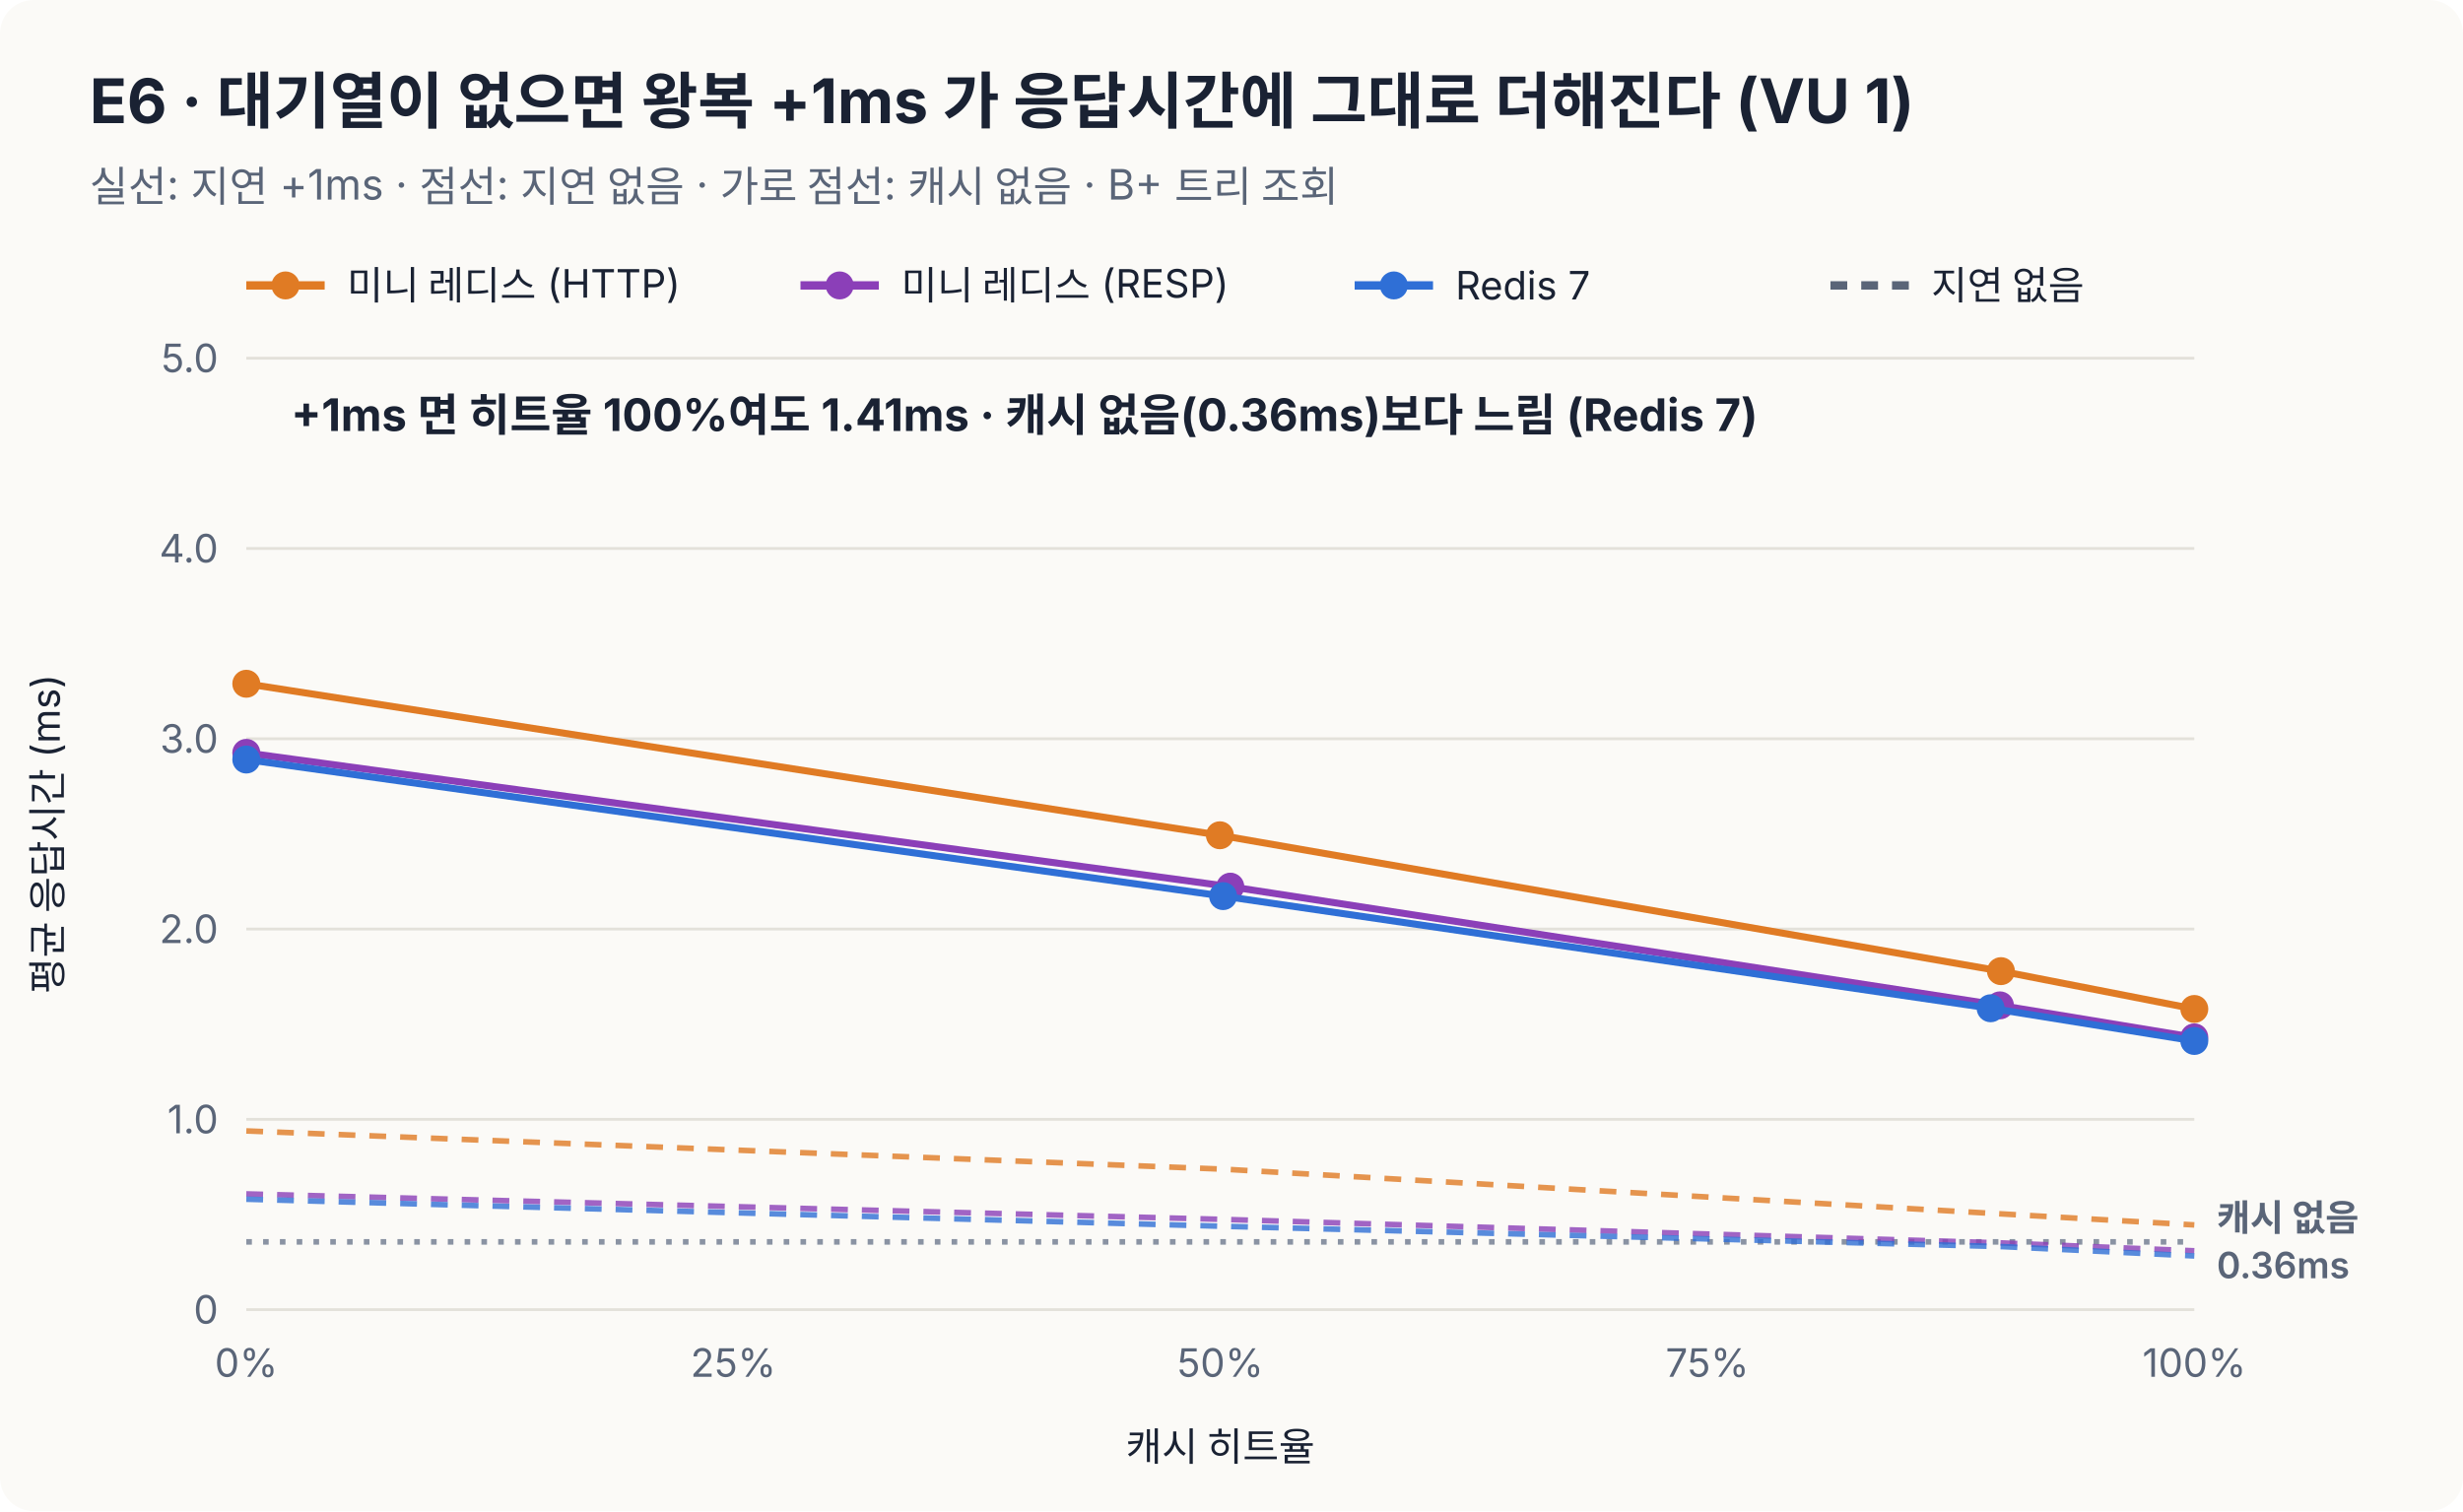
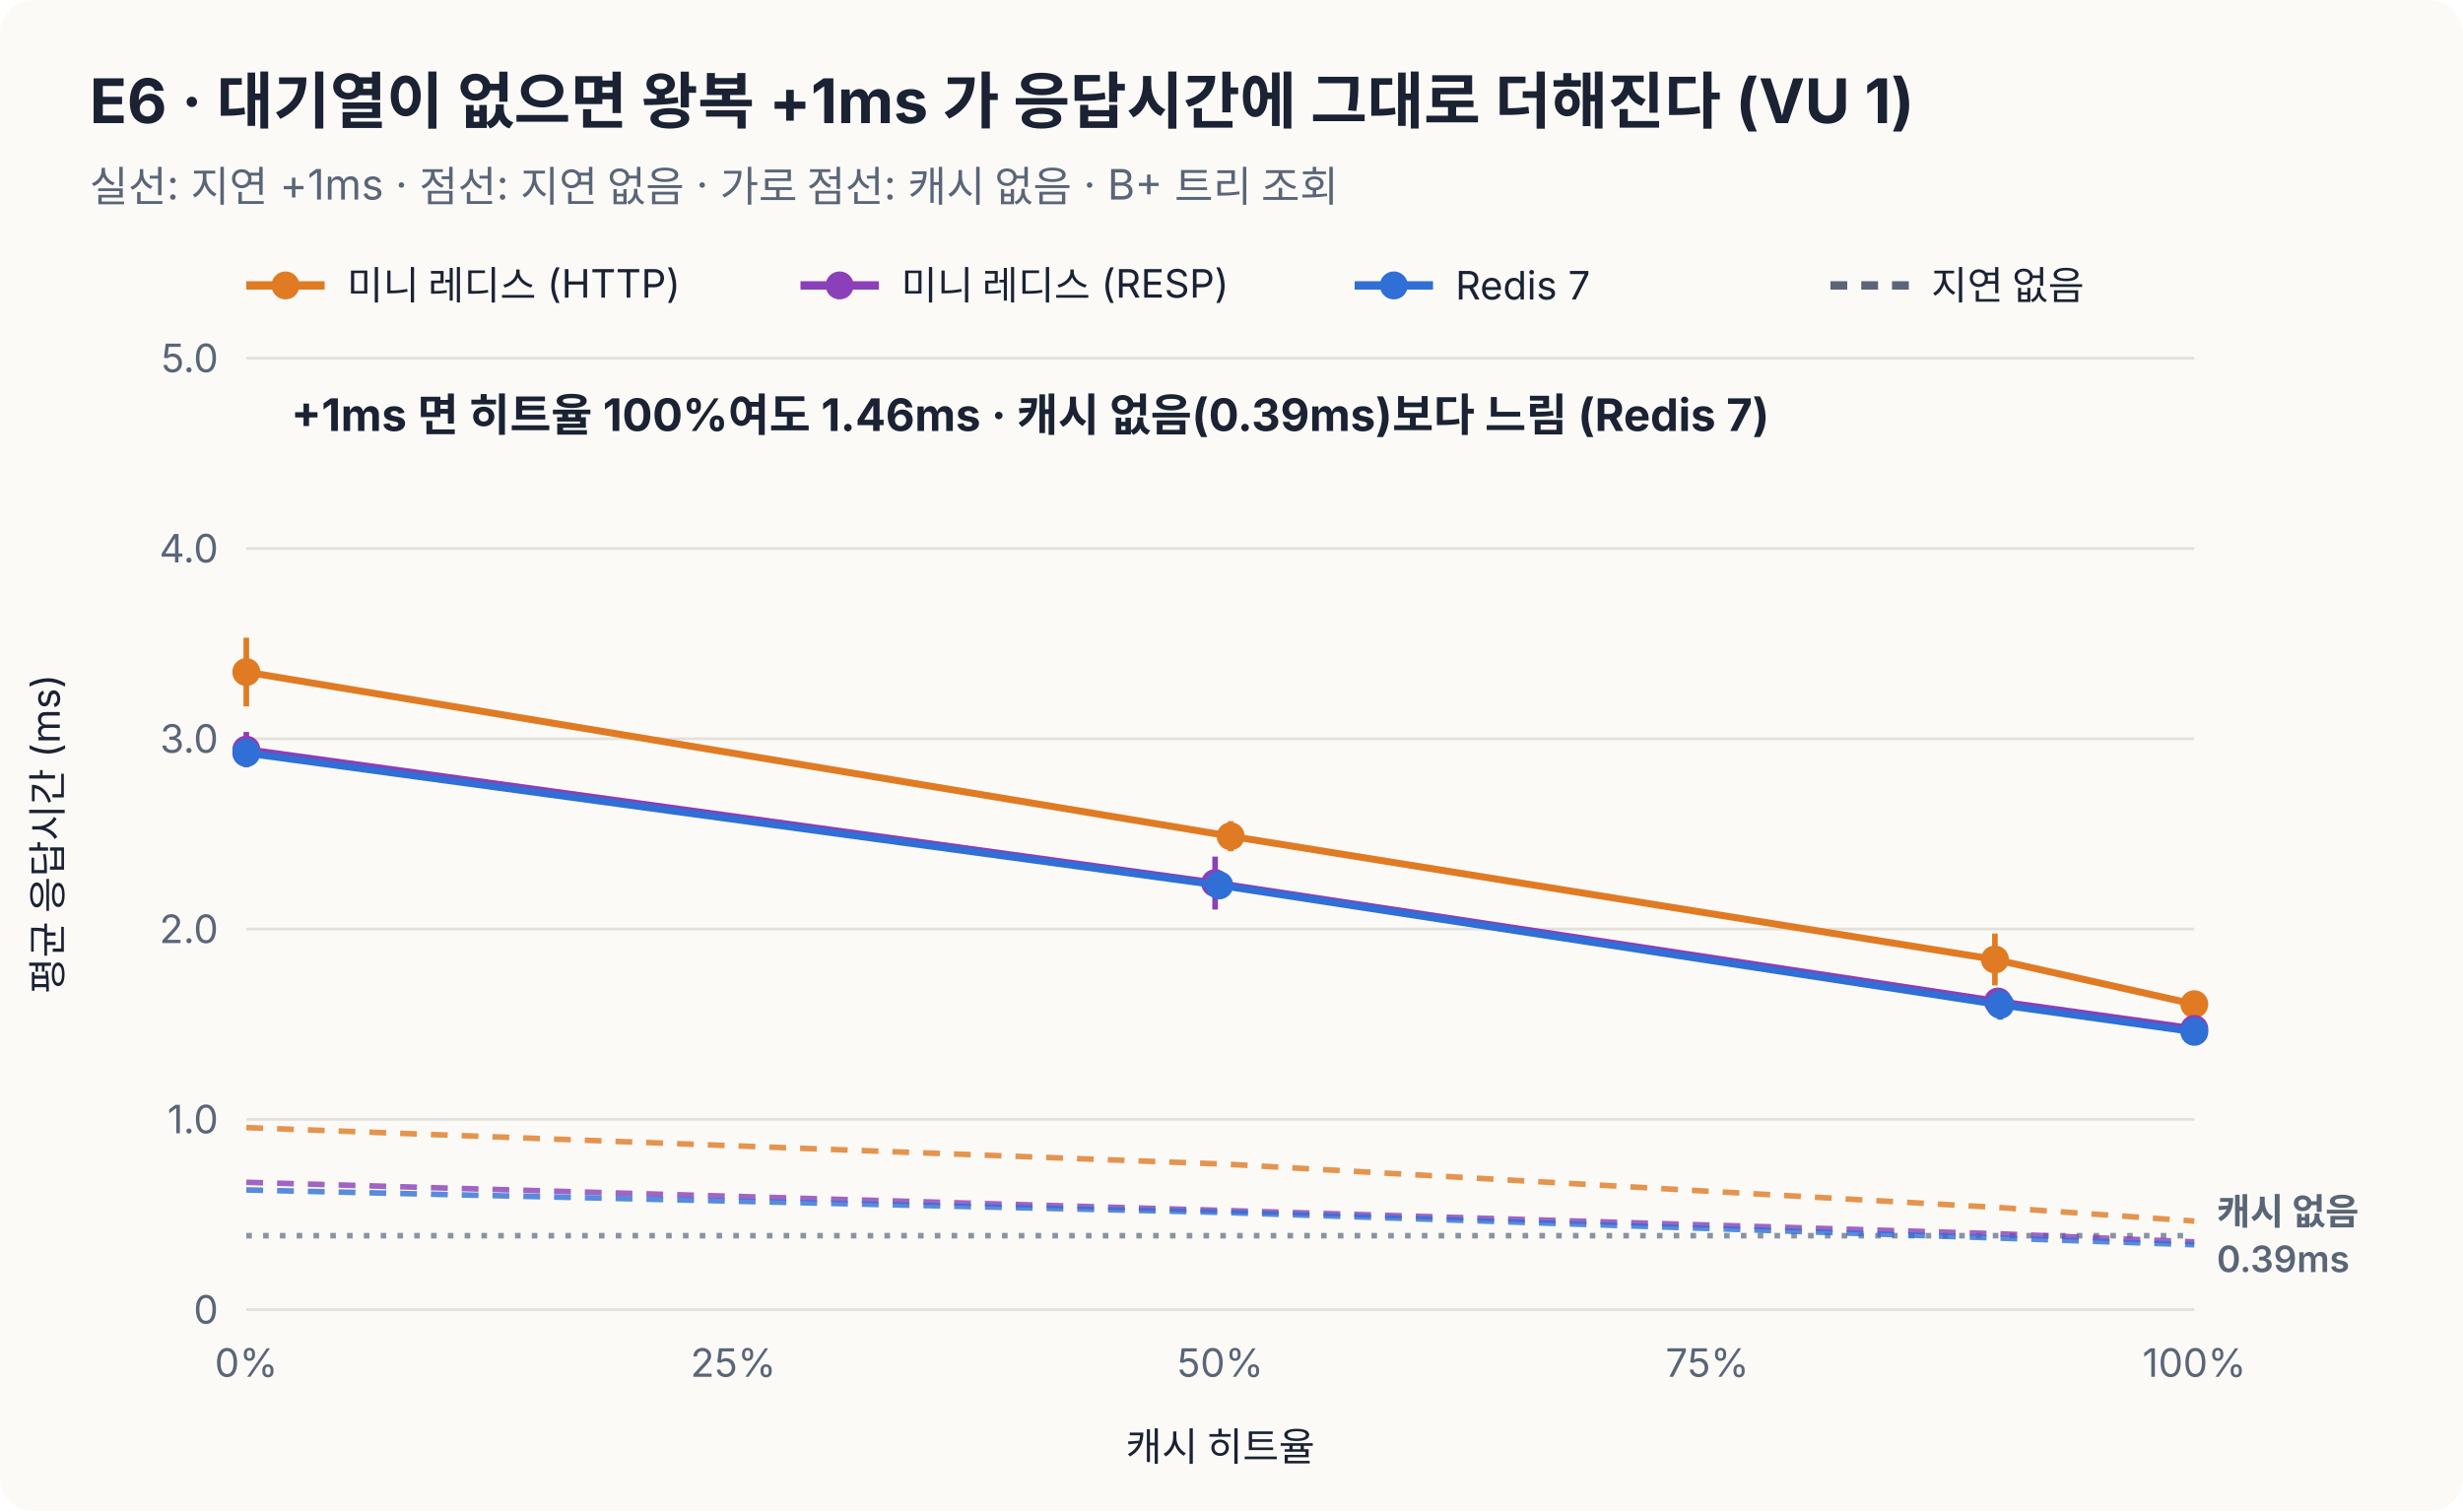
<svg xmlns="http://www.w3.org/2000/svg" viewBox="0 0 880 540" width="880" height="540" font-family="-apple-system, 'Segoe UI', 'Malgun Gothic', 'Apple SD Gothic Neo', sans-serif">
  <rect width="880" height="540" fill="#FBFAF7" rx="12" />
  <text x="32" y="44" font-size="22" font-weight="700" fill="#1A2233">E6 · 대기열이 없으면 왕복 +1ms 가 응답시간에 그대로 더해진다 (VU 1)</text>
  <text x="32" y="72" font-size="15" fill="#5A6578">실선: 지연 +1ms · 점선: 지연 없음 · 가로 점선: 캐시 없음 · B+ 트리 조회</text>
  <line x1="88" y1="468" x2="784" y2="468" stroke="#E3E1DA" />
  <text x="78" y="473" font-size="14" fill="#5A6578" text-anchor="end">0</text>
  <line x1="88" y1="400" x2="784" y2="400" stroke="#E3E1DA" />
  <text x="78" y="405" font-size="14" fill="#5A6578" text-anchor="end">1.0</text>
  <line x1="88" y1="332" x2="784" y2="332" stroke="#E3E1DA" />
  <text x="78" y="337" font-size="14" fill="#5A6578" text-anchor="end">2.0</text>
  <line x1="88" y1="264" x2="784" y2="264" stroke="#E3E1DA" />
  <text x="78" y="269" font-size="14" fill="#5A6578" text-anchor="end">3.0</text>
  <line x1="88" y1="196" x2="784" y2="196" stroke="#E3E1DA" />
  <text x="78" y="201" font-size="14" fill="#5A6578" text-anchor="end">4.0</text>
  <line x1="88" y1="128" x2="784" y2="128" stroke="#E3E1DA" />
  <text x="78" y="133" font-size="14" fill="#5A6578" text-anchor="end">5.0</text>
  <text x="88" y="492" font-size="14" fill="#5A6578" text-anchor="middle">0%</text>
  <text x="262" y="492" font-size="14" fill="#5A6578" text-anchor="middle">25%</text>
  <text x="436" y="492" font-size="14" fill="#5A6578" text-anchor="middle">50%</text>
  <text x="610" y="492" font-size="14" fill="#5A6578" text-anchor="middle">75%</text>
  <text x="784" y="492" font-size="14" fill="#5A6578" text-anchor="middle">100%</text>
  <text x="436" y="522" font-size="14" fill="#1A2233" text-anchor="middle">캐시 히트율</text>
  <text x="22" y="298" font-size="14" fill="#1A2233" text-anchor="middle" transform="rotate(-90 22 298)">평균 응답시간 (ms)</text>
-   <line x1="88" y1="443.789" x2="784" y2="443.789" stroke="#8A93A3" stroke-width="2" stroke-dasharray="2 4" />
-   <polyline fill="none" stroke="#E07B24" stroke-width="2" stroke-dasharray="6 5" opacity="0.8" points="88,404.142 437.312,417.816 713.632,433.708 784,437.732" />
-   <polyline fill="none" stroke="#E07B24" stroke-width="2.5" points="88,244.342 435.852,298.488 714.91,347.042 784,360.561" />
-   <line x1="88" y1="248.7" x2="88" y2="239.985" stroke="#E07B24" stroke-width="2" />
-   <circle cx="88" cy="244.342" r="5" fill="#E07B24" />
-   <line x1="435.852" y1="302.087" x2="435.852" y2="294.889" stroke="#E07B24" stroke-width="2" />
-   <circle cx="435.852" cy="298.488" r="5" fill="#E07B24" />
-   <line x1="714.91" y1="349.115" x2="714.91" y2="344.969" stroke="#E07B24" stroke-width="2" />
-   <circle cx="714.91" cy="347.042" r="5" fill="#E07B24" />
-   <line x1="784" y1="361.468" x2="784" y2="359.655" stroke="#E07B24" stroke-width="2" />
-   <circle cx="784" cy="360.561" r="5" fill="#E07B24" />
-   <polyline fill="none" stroke="#8B3FB8" stroke-width="2" stroke-dasharray="6 5" opacity="0.8" points="88,426.643 436.903,435.751 714.508,444.136 784,446.972" />
-   <polyline fill="none" stroke="#8B3FB8" stroke-width="2.5" points="88,269.04 439.576,316.857 714.552,359.274 784,370.701" />
-   <line x1="88" y1="272.299" x2="88" y2="265.781" stroke="#8B3FB8" stroke-width="2" />
-   <circle cx="88" cy="269.04" r="5" fill="#8B3FB8" />
-   <line x1="439.576" y1="321.627" x2="439.576" y2="312.086" stroke="#8B3FB8" stroke-width="2" />
-   <circle cx="439.576" cy="316.857" r="5" fill="#8B3FB8" />
-   <line x1="714.552" y1="360.401" x2="714.552" y2="358.147" stroke="#8B3FB8" stroke-width="2" />
-   <circle cx="714.552" cy="359.274" r="5" fill="#8B3FB8" />
-   <line x1="784" y1="371.2" x2="784" y2="370.202" stroke="#8B3FB8" stroke-width="2" />
-   <circle cx="784" cy="370.701" r="5" fill="#8B3FB8" />
-   <polyline fill="none" stroke="#2F6FD6" stroke-width="2" stroke-dasharray="6 5" opacity="0.8" points="88,428.545 436.07,438.193 715.632,445.485 784,448.816" />
-   <polyline fill="none" stroke="#2F6FD6" stroke-width="2.5" points="88,271.423 436.999,320.232 711.232,360.304 784,371.993" />
-   <line x1="88" y1="274.902" x2="88" y2="267.943" stroke="#2F6FD6" stroke-width="2" />
-   <circle cx="88" cy="271.423" r="5" fill="#2F6FD6" />
-   <line x1="436.999" y1="324.102" x2="436.999" y2="316.361" stroke="#2F6FD6" stroke-width="2" />
-   <circle cx="436.999" cy="320.232" r="5" fill="#2F6FD6" />
-   <line x1="711.232" y1="362.899" x2="711.232" y2="357.709" stroke="#2F6FD6" stroke-width="2" />
-   <circle cx="711.232" cy="360.304" r="5" fill="#2F6FD6" />
-   <line x1="784" y1="373.599" x2="784" y2="370.386" stroke="#2F6FD6" stroke-width="2" />
-   <circle cx="784" cy="371.993" r="5" fill="#2F6FD6" />
-   <text x="792" y="439.789" font-size="13" font-weight="600" fill="#5A6578" paint-order="stroke" stroke="#FBFAF7" stroke-width="5" stroke-linejoin="round">캐시 없음<tspan x="792" dy="17">0.36ms</tspan>
+   <line x1="88" y1="441.583" x2="784" y2="441.583" stroke="#8A93A3" stroke-width="2" stroke-dasharray="2 4" />
+   <polyline fill="none" stroke="#E07B24" stroke-width="2" stroke-dasharray="6 5" opacity="0.8" points="88,402.947 438.481,416.033 714.907,431.556 784,436.355" />
+   <polyline fill="none" stroke="#E07B24" stroke-width="2.5" points="88,240.157 439.698,298.829 712.759,342.878 784,358.864" />
+   <line x1="88" y1="252.426" x2="88" y2="227.889" stroke="#E07B24" stroke-width="2" />
+   <circle cx="88" cy="240.157" r="5" fill="#E07B24" />
+   <line x1="439.698" y1="304.206" x2="439.698" y2="293.452" stroke="#E07B24" stroke-width="2" />
+   <circle cx="439.698" cy="298.829" r="5" fill="#E07B24" />
+   <line x1="712.759" y1="352.153" x2="712.759" y2="333.603" stroke="#E07B24" stroke-width="2" />
+   <circle cx="712.759" cy="342.878" r="5" fill="#E07B24" />
+   <line x1="784" y1="362.466" x2="784" y2="355.262" stroke="#E07B24" stroke-width="2" />
+   <circle cx="784" cy="358.864" r="5" fill="#E07B24" />
+   <polyline fill="none" stroke="#8B3FB8" stroke-width="2" stroke-dasharray="6 5" opacity="0.8" points="88,422.497 436.965,432.556 713.994,440.883 784,443.788" />
+   <polyline fill="none" stroke="#8B3FB8" stroke-width="2.5" points="88,267.881 434.144,315.572 713.854,357.906 784,367.678" />
+   <line x1="88" y1="274.199" x2="88" y2="261.563" stroke="#8B3FB8" stroke-width="2" />
+   <circle cx="88" cy="267.881" r="5" fill="#8B3FB8" />
+   <line x1="434.144" y1="325.03" x2="434.144" y2="306.115" stroke="#8B3FB8" stroke-width="2" />
+   <circle cx="434.144" cy="315.572" r="5" fill="#8B3FB8" />
+   <line x1="713.854" y1="361.124" x2="713.854" y2="354.688" stroke="#8B3FB8" stroke-width="2" />
+   <circle cx="713.854" cy="357.906" r="5" fill="#8B3FB8" />
+   <line x1="784" y1="369.76" x2="784" y2="365.596" stroke="#8B3FB8" stroke-width="2" />
+   <circle cx="784" cy="367.678" r="5" fill="#8B3FB8" />
+   <polyline fill="none" stroke="#2F6FD6" stroke-width="2" stroke-dasharray="6 5" opacity="0.8" points="88,425.233 436.066,433.247 714.394,442.432 784,444.816" />
+   <polyline fill="none" stroke="#2F6FD6" stroke-width="2.5" points="88,269.108 435.631,316.359 714.653,359.069 784,368.722" />
+   <line x1="88" y1="273.108" x2="88" y2="265.109" stroke="#2F6FD6" stroke-width="2" />
+   <circle cx="88" cy="269.108" r="5" fill="#2F6FD6" />
+   <line x1="435.631" y1="321.359" x2="435.631" y2="311.36" stroke="#2F6FD6" stroke-width="2" />
+   <circle cx="435.631" cy="316.359" r="5" fill="#2F6FD6" />
+   <line x1="714.653" y1="364.368" x2="714.653" y2="353.77" stroke="#2F6FD6" stroke-width="2" />
+   <circle cx="714.653" cy="359.069" r="5" fill="#2F6FD6" />
+   <line x1="784" y1="371.738" x2="784" y2="365.705" stroke="#2F6FD6" stroke-width="2" />
+   <circle cx="784" cy="368.722" r="5" fill="#2F6FD6" />
+   <text x="792" y="437.583" font-size="13" font-weight="600" fill="#5A6578" paint-order="stroke" stroke="#FBFAF7" stroke-width="5" stroke-linejoin="round">캐시 없음<tspan x="792" dy="17">0.39ms</tspan>
  </text>
-   <text x="104" y="154" font-size="16" font-weight="700" fill="#1A2233" paint-order="stroke" stroke="#FBFAF7" stroke-width="5" stroke-linejoin="round">+1ms 면 히트율 100%여도 1.41ms · 캐시 없음(0.36ms)보다 느림 (Redis 7)</text>
+   <text x="104" y="154" font-size="16" font-weight="700" fill="#1A2233" paint-order="stroke" stroke="#FBFAF7" stroke-width="5" stroke-linejoin="round">+1ms 면 히트율 100%여도 1.46ms · 캐시 없음(0.39ms)보다 느림 (Redis 7)</text>
  <line x1="88" y1="102" x2="116" y2="102" stroke="#E07B24" stroke-width="3" />
  <circle cx="102" cy="102" r="5" fill="#E07B24" />
  <text x="124" y="107" font-size="14" fill="#1A2233">미니 레디스 (HTTP)</text>
  <line x1="286" y1="102" x2="314" y2="102" stroke="#8B3FB8" stroke-width="3" />
  <circle cx="300" cy="102" r="5" fill="#8B3FB8" />
  <text x="322" y="107" font-size="14" fill="#1A2233">미니 레디스 (RESP)</text>
  <line x1="484" y1="102" x2="512" y2="102" stroke="#2F6FD6" stroke-width="3" />
  <circle cx="498" cy="102" r="5" fill="#2F6FD6" />
  <text x="520" y="107" font-size="14" fill="#1A2233">Redis 7</text>
  <line x1="654" y1="102" x2="682" y2="102" stroke="#5A6578" stroke-width="3" stroke-dasharray="6 5" />
  <text x="690" y="107" font-size="14" fill="#1A2233">지연 없음</text>
</svg>
